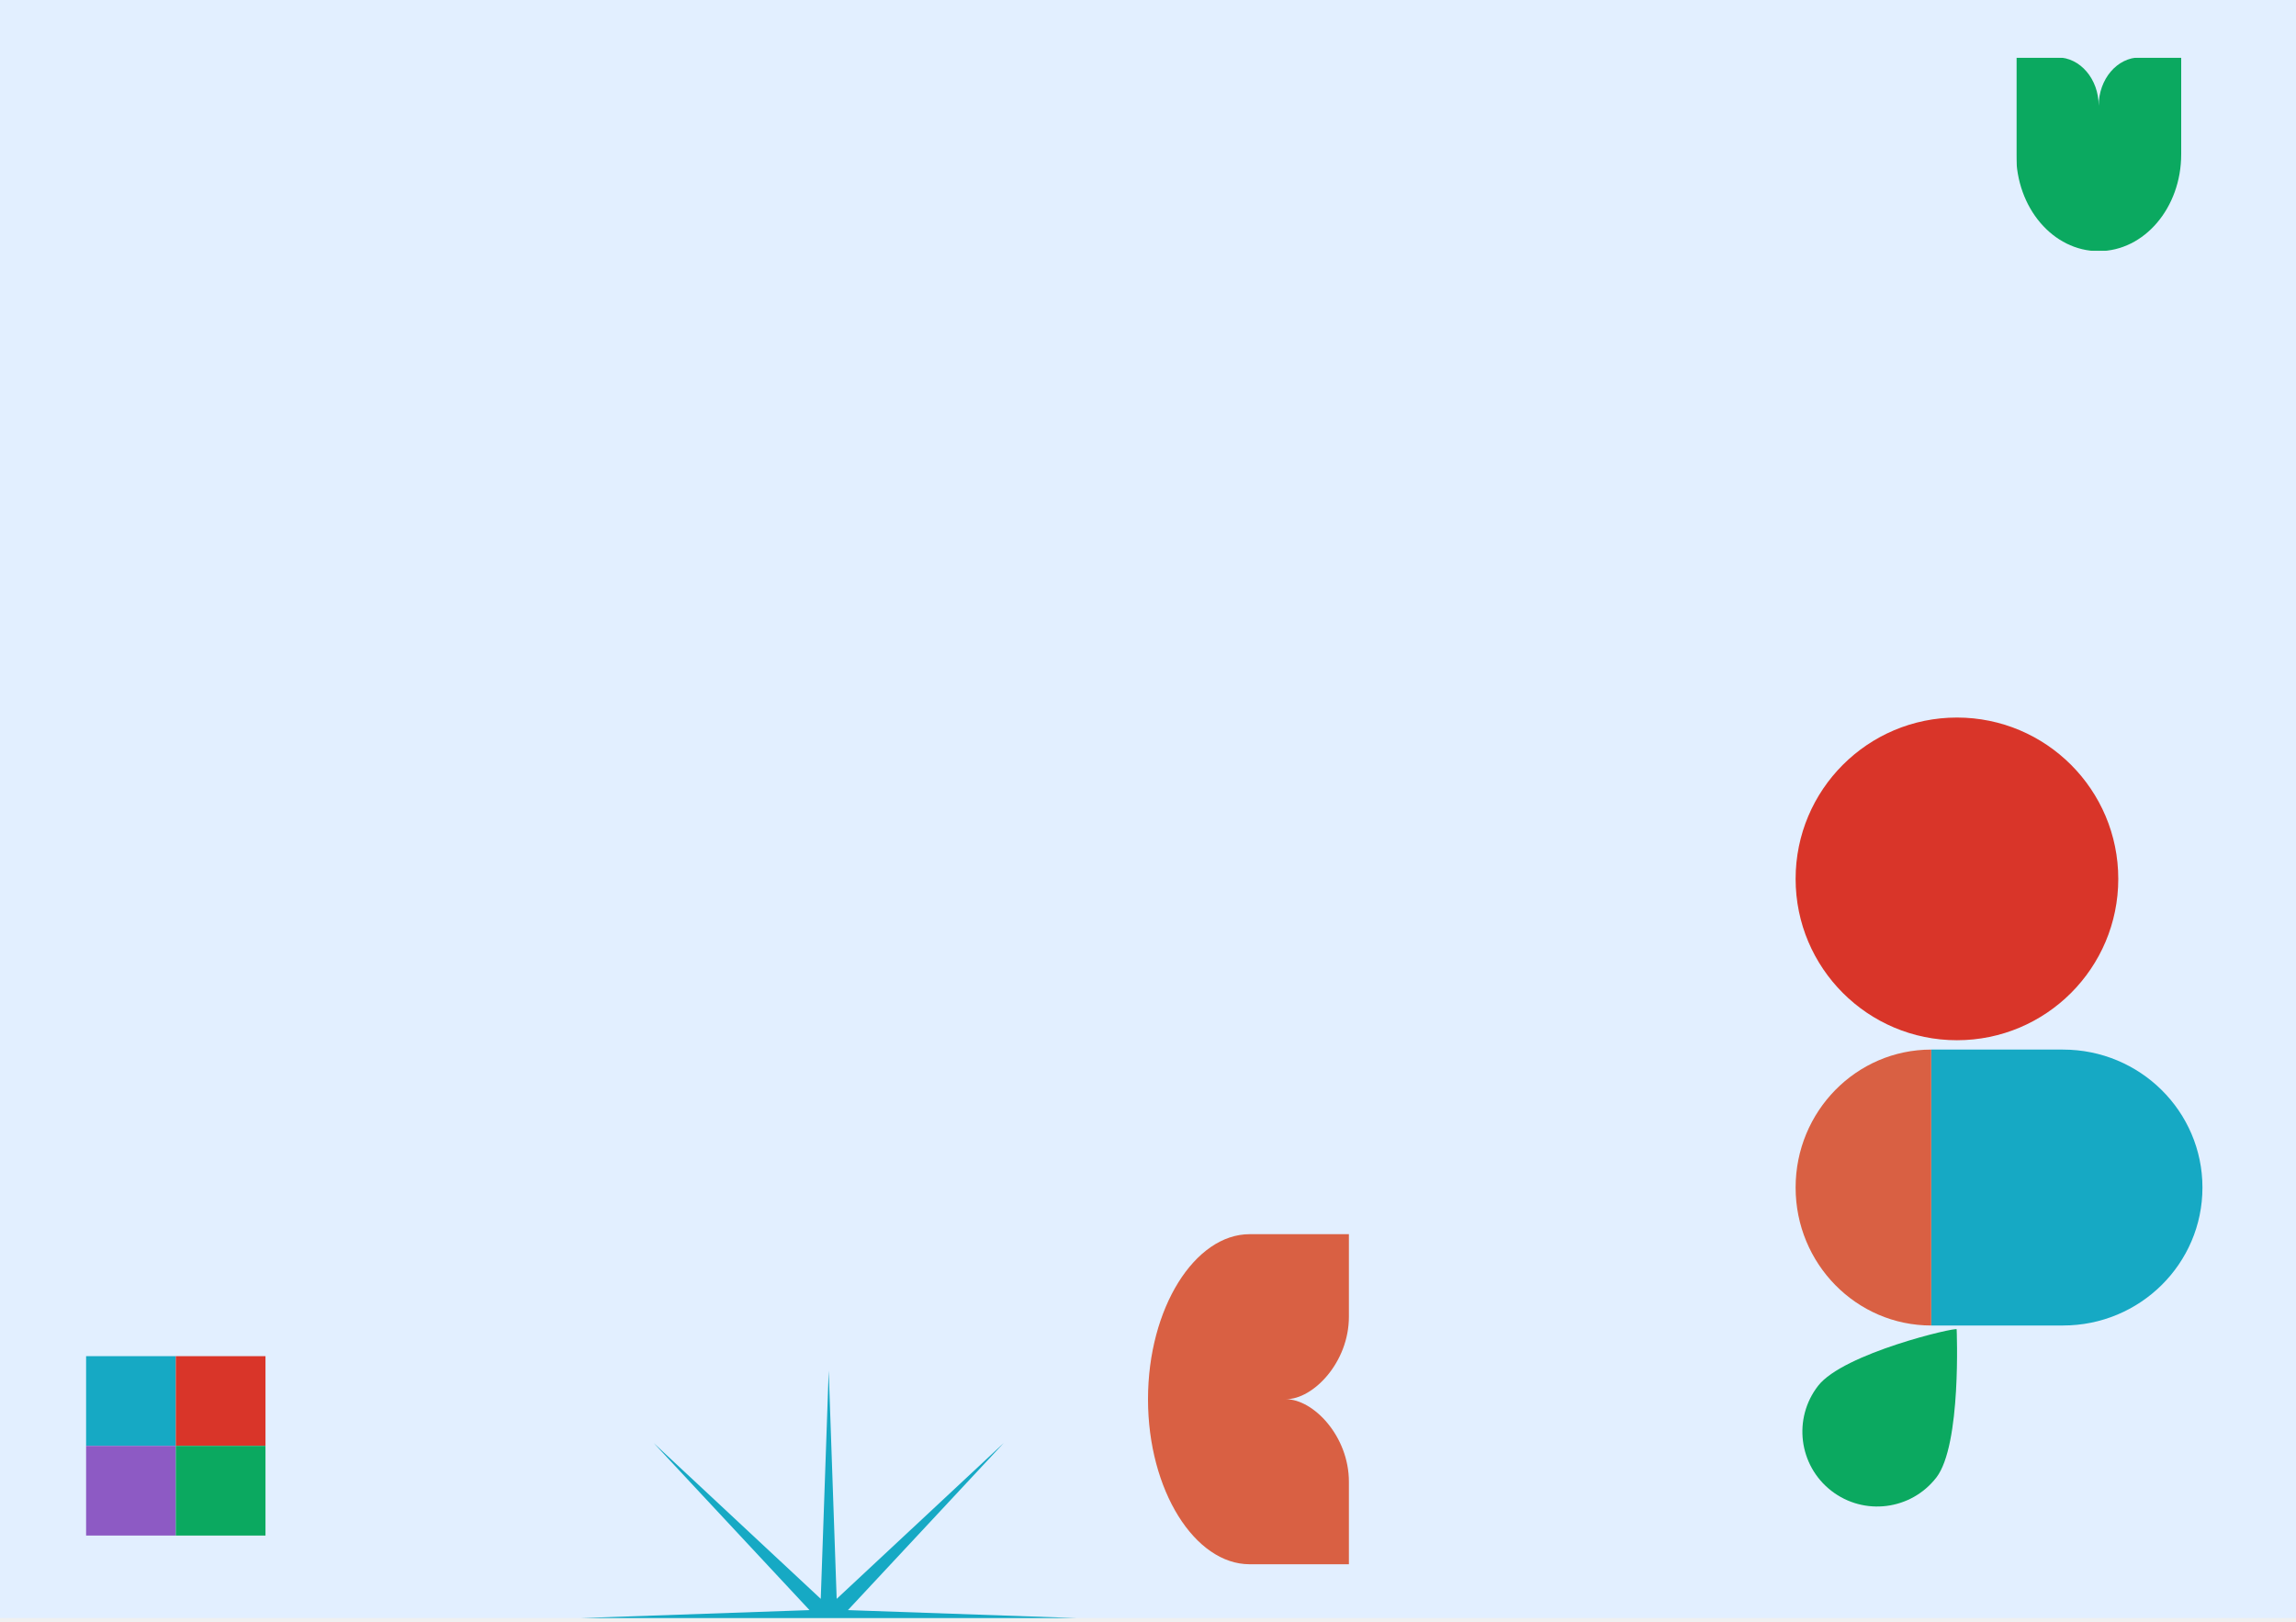
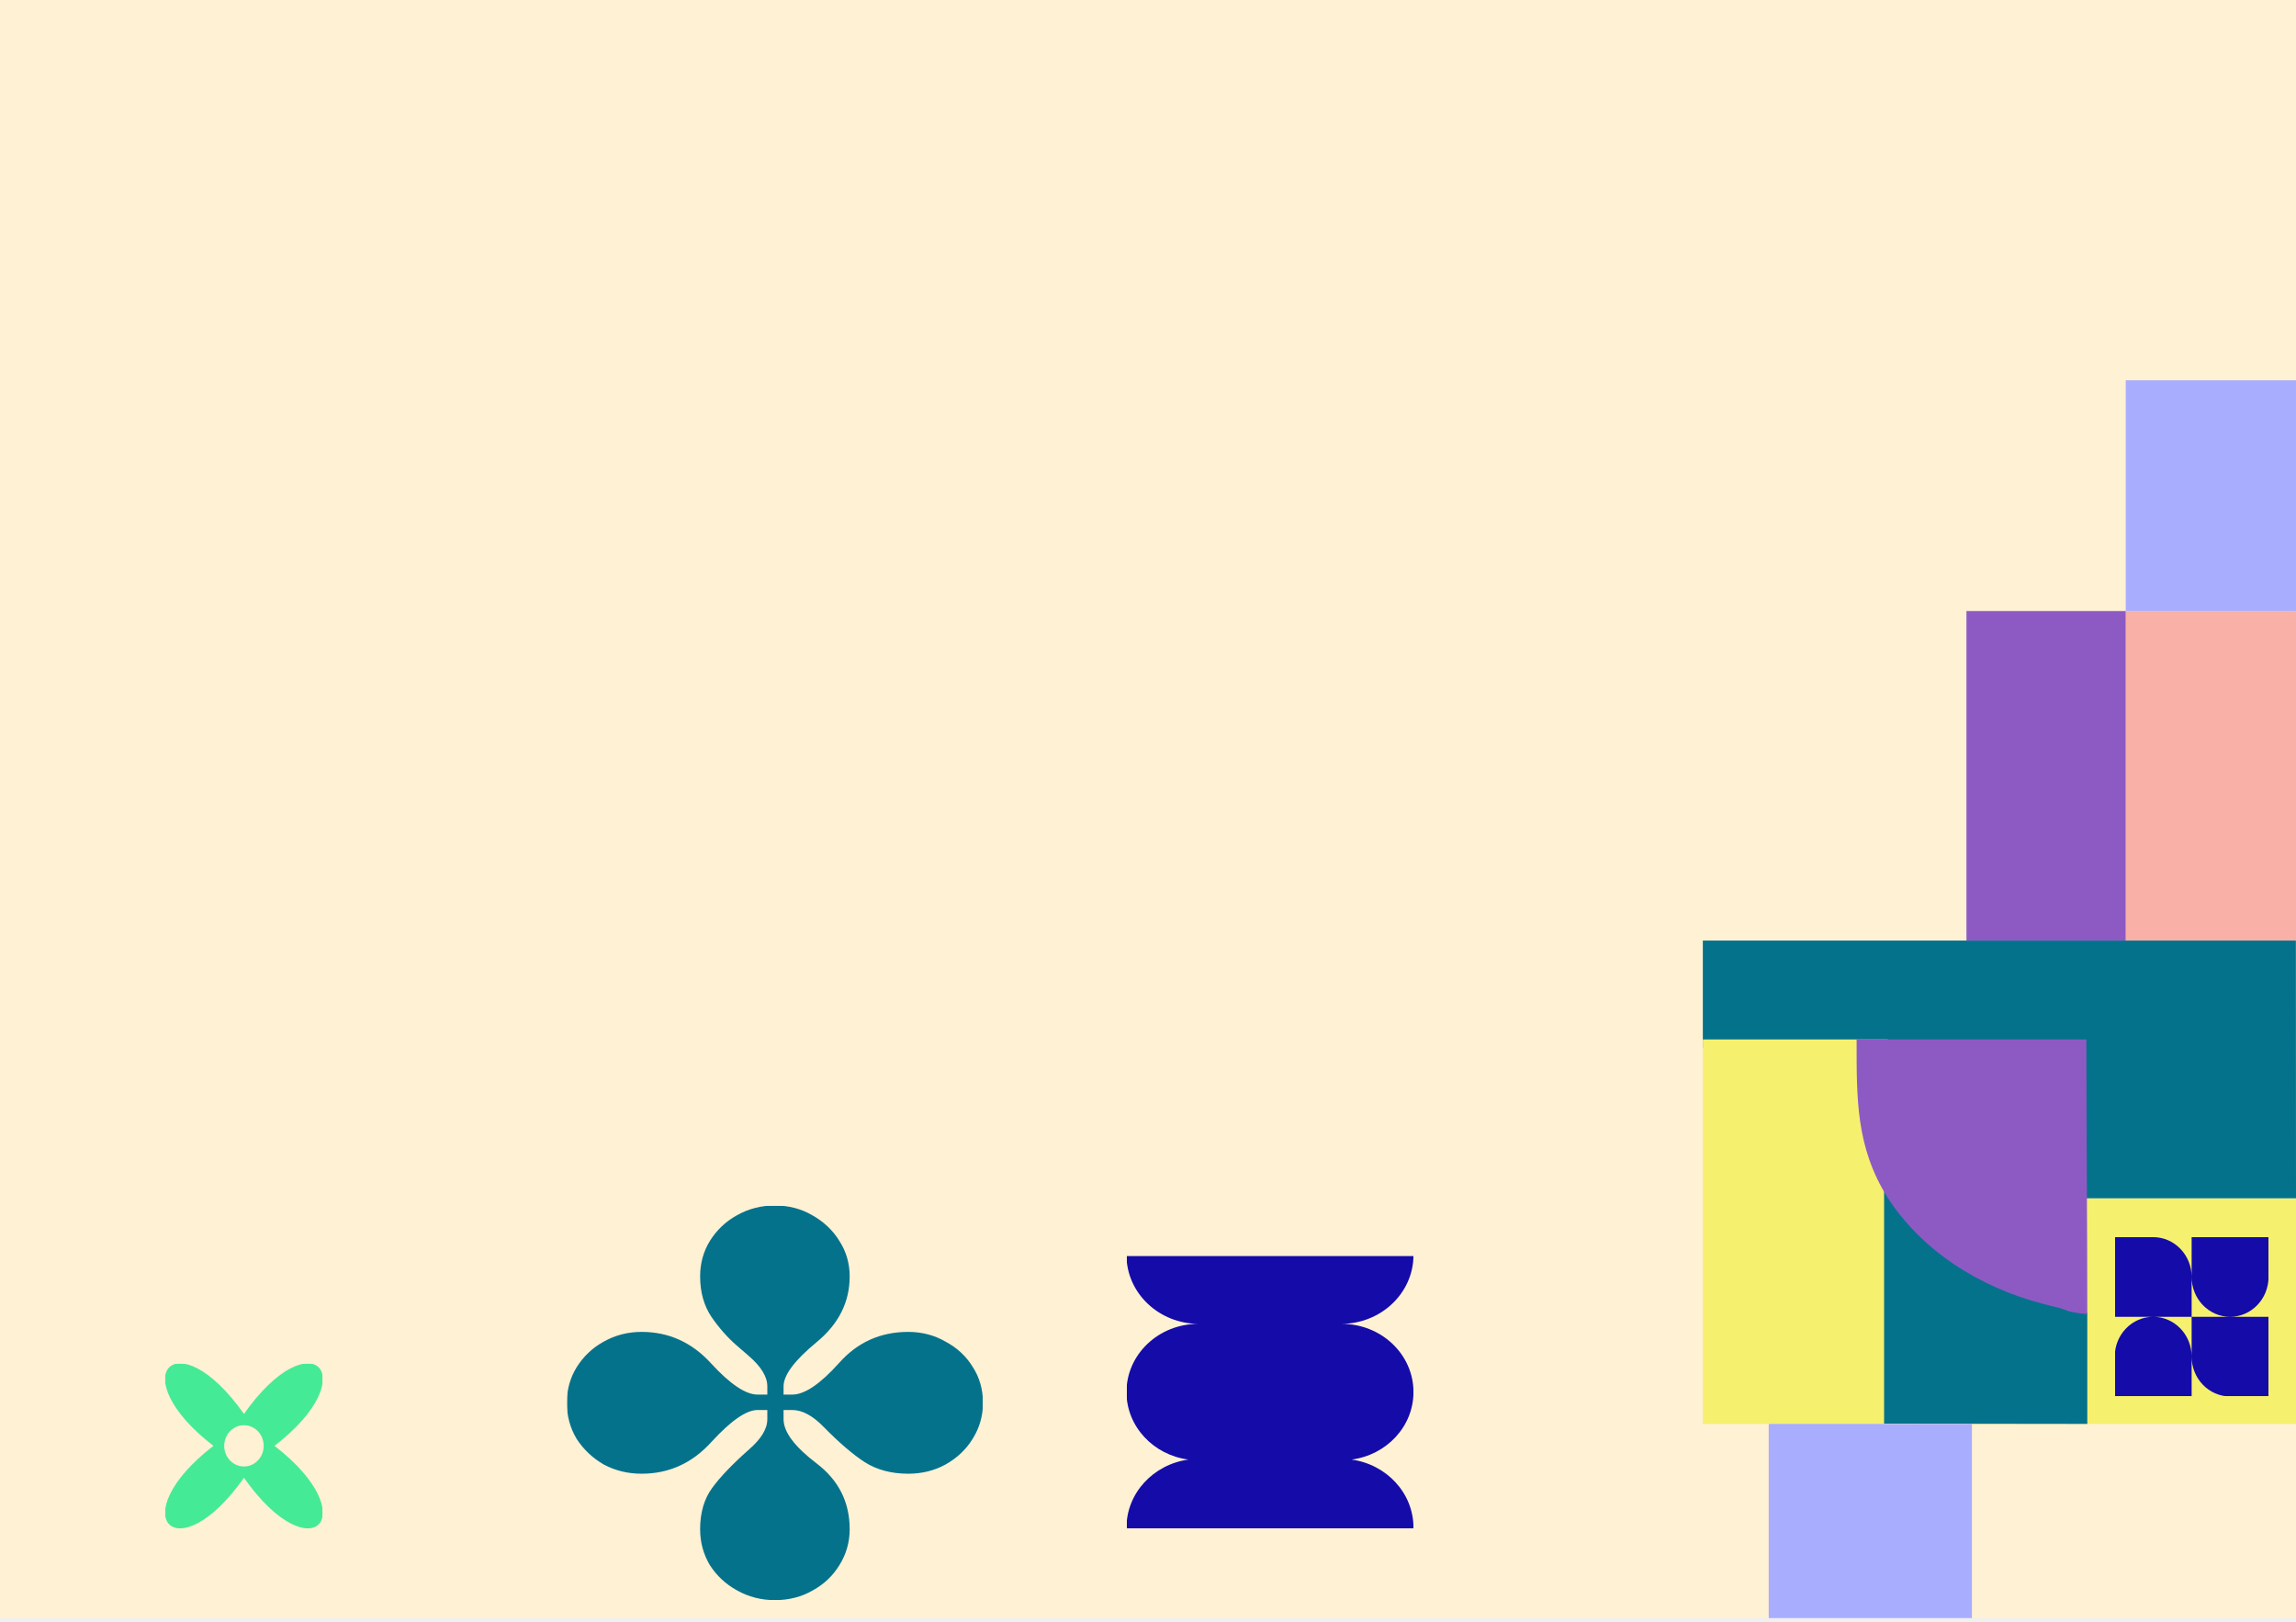
<svg xmlns="http://www.w3.org/2000/svg" width="320" height="226" viewBox="0 0 320 226" fill="none">
-   <g clip-path="url(#clip0_19244_45768)">
-     <path d="M0 0C105.6 0 211.2 0 320 0C320 74.415 320 148.83 320 225.5C214.4 225.5 108.8 225.5 0 225.5C0 151.085 0 76.67 0 0Z" fill="#E2EFFF" />
-     <path d="M115.5 191L116.609 222.823L139.895 201.105L118.178 224.391L150 225.5L118.178 226.609L139.895 249.895L116.609 228.178L115.5 260L114.391 228.178L91.105 249.895L112.823 226.609L81 225.5L112.823 224.391L91.105 201.105L114.391 222.823L115.5 191Z" fill="#16A9C4" />
-     <path fill-rule="evenodd" clip-rule="evenodd" d="M188 183.5L188 172L174.169 172C166.53 172 160 182.297 160 195C160 207.702 166.53 218 174.169 218L188 218L188 206.5C188 200.149 183.048 195 179.229 195C183.048 195 188 189.851 188 183.5Z" fill="#D96043" />
-     <circle cx="272.745" cy="122.485" r="22.485" fill="#D93529" />
-     <path fill-rule="evenodd" clip-rule="evenodd" d="M287.526 184.726C298.26 184.726 306.961 176.118 306.961 165.5C306.961 154.881 298.26 146.274 287.526 146.274L269.16 146.274L269.16 184.726L287.526 184.726Z" fill="#16A9C4" />
-     <path fill-rule="evenodd" clip-rule="evenodd" d="M269.16 146.274C258.722 146.274 250.26 154.882 250.26 165.5C250.26 176.119 258.722 184.727 269.16 184.727L269.16 146.274Z" fill="#D96043" />
-     <path d="M269.87 205.918C266.339 210.468 259.788 211.294 255.238 207.763C250.688 204.232 249.862 197.682 253.393 193.132C256.924 188.582 272.663 184.921 272.705 185.256C272.705 185.256 273.4 201.369 269.87 205.918Z" fill="#0BA960" />
-     <rect x="12" y="189" width="12.5" height="12.5" fill="#16A9C4" />
-     <rect x="24.5" y="189" width="12.5" height="12.5" fill="#D93529" />
-     <rect x="12" y="201.5" width="12.5" height="12.5" fill="#8D5AC4" />
-     <rect x="24.5" y="201.5" width="12.5" height="12.5" fill="#0BA960" />
-     <g clip-path="url(#clip1_19244_45768)">
-       <mask id="mask0_19244_45768" style="mask-type:luminance" maskUnits="userSpaceOnUse" x="281" y="8" width="23" height="27">
-         <path d="M304 8H281V35H304V8Z" fill="white" />
+   <g clip-path="url(#clip0_19568_7243)">
+     <rect width="320" height="225.5" fill="#FFF1D4" />
+     <path d="M296.269 85.151C304.099 85.151 311.93 85.151 319.999 85.151C319.999 100.308 319.999 115.465 319.999 131.081C312.168 131.081 304.337 131.081 296.269 131.081C296.269 115.924 296.269 100.767 296.269 85.151Z" fill="#F9B0A6" />
+     <path d="M274.069 85.151C281.395 85.151 288.721 85.151 296.268 85.151C296.268 100.308 296.268 115.465 296.268 131.081C288.943 131.081 281.617 131.081 274.069 131.081C274.069 115.924 274.069 100.767 274.069 85.151Z" fill="#8D5AC4" />
+     <path d="M296.269 53.001C304.099 53.001 311.93 53.001 319.999 53.001C319.999 63.611 319.999 74.22 319.999 85.151C312.168 85.151 304.337 85.151 296.269 85.151C296.269 74.542 296.269 63.932 296.269 53.001Z" fill="#A8ADFD" />
+     <g clip-path="url(#clip1_19568_7243)">
+       <mask id="mask0_19568_7243" style="mask-type:luminance" maskUnits="userSpaceOnUse" x="79" y="168" width="58" height="55">
+         <path d="M137 168H79V223H137V168Z" fill="white" />
      </mask>
-       <g mask="url(#mask0_19244_45768)">
-         <path fill-rule="evenodd" clip-rule="evenodd" d="M286.75 8H281V21.5C281 28.956 286.149 35 292.5 35C298.851 35 304 28.956 304 21.5V8H298.25C295.074 8 292.5 11.022 292.5 14.75C292.5 11.022 289.926 8 286.75 8Z" fill="#0BA960" />
+       <g mask="url(#mask0_19568_7243)">
+         <path d="M108 223C106.087 223 104.325 222.547 102.714 221.639C101.153 220.78 99.894 219.61 98.938 218.13C98.031 216.602 97.578 214.931 97.578 213.117C97.578 210.825 98.132 208.916 99.24 207.388C100.347 205.86 102.059 204.07 104.375 202.017C106.087 200.537 106.943 199.128 106.943 197.792V196.503H105.583C104.023 196.503 101.883 197.983 99.164 200.943C96.496 203.903 93.248 205.383 89.422 205.383C87.509 205.383 85.746 204.953 84.135 204.094C82.575 203.187 81.316 201.993 80.359 200.513C79.453 198.985 79 197.314 79 195.5C79 193.686 79.453 192.039 80.359 190.559C81.316 189.031 82.575 187.837 84.135 186.978C85.746 186.071 87.509 185.617 89.422 185.617C93.198 185.617 96.42 187.073 99.088 189.986C101.757 192.898 103.922 194.354 105.583 194.354H106.943V193.208C106.943 191.872 106.087 190.463 104.375 188.983L102.638 187.479C101.379 186.381 100.221 185.068 99.164 183.54C98.107 181.965 97.578 180.079 97.578 177.883C97.578 176.069 98.031 174.421 98.938 172.941C99.894 171.414 101.153 170.22 102.714 169.361C104.325 168.454 106.087 168 108 168C109.913 168 111.65 168.454 113.211 169.361C114.822 170.268 116.081 171.461 116.987 172.941C117.944 174.421 118.422 176.069 118.422 177.883C118.422 181.464 116.886 184.519 113.815 187.049C110.744 189.58 109.208 191.633 109.208 193.208V194.354H110.417C112.128 194.354 114.293 192.898 116.911 189.986C119.479 187.073 122.701 185.617 126.578 185.617C128.491 185.617 130.228 186.071 131.789 186.978C133.4 187.837 134.659 189.007 135.565 190.487C136.522 191.967 137 193.638 137 195.5C137 197.314 136.522 198.985 135.565 200.513C134.659 201.993 133.4 203.187 131.789 204.094C130.228 204.953 128.491 205.383 126.578 205.383C124.212 205.383 122.173 204.834 120.461 203.736C118.8 202.638 116.937 201.038 114.872 198.938C113.312 197.314 111.826 196.503 110.417 196.503H109.208V197.792C109.208 199.558 110.744 201.611 113.815 203.95C116.886 206.29 118.422 209.345 118.422 213.117C118.422 214.931 117.944 216.602 116.987 218.13C116.081 219.61 114.847 220.78 113.286 221.639C111.726 222.547 109.964 223 108 223Z" fill="#05728C" />
      </g>
    </g>
+     <g clip-path="url(#clip2_19568_7243)">
+       <mask id="mask1_19568_7243" style="mask-type:luminance" maskUnits="userSpaceOnUse" x="157" y="175" width="40" height="38">
+         <path d="M197 175H157V213H197V175Z" fill="white" />
+       </mask>
+       <g mask="url(#mask1_19568_7243)">
+         <path fill-rule="evenodd" clip-rule="evenodd" d="M157 213C157 212.968 157 212.937 157 212.905C157 208.081 160.747 204.088 165.627 203.411C160.754 202.776 157 198.804 157 194C157 188.753 161.477 184.5 167 184.5H167.1C161.555 184.5 157.054 180.255 157 175H197C196.946 180.255 192.445 184.5 186.9 184.5H187C192.523 184.5 197 188.753 197 194C197 198.804 193.246 202.776 188.373 203.411C193.253 204.088 197 208.081 197 212.905C197 212.937 197 212.968 197 213H157Z" fill="#140BA9" />
+       </g>
+     </g>
+     <path d="M237.327 131.079C264.604 131.079 291.882 131.079 319.985 131.079C319.985 142.827 320 154.902 320 167.006C310.3 167.006 300.599 167.006 290.605 167.006C290.605 172.092 290.591 177.126 290.591 182.367C288.098 182.122 288.098 182.122 287.274 181.897C286.998 181.822 286.998 181.822 286.716 181.745C286.527 181.69 286.338 181.636 286.143 181.58C285.942 181.522 285.74 181.464 285.533 181.405C277.613 179.064 270.881 173.949 266.861 166.82C263.095 159.906 263.186 154.135 263.186 146.045C254.652 146.045 246.119 146.045 237.327 146.045C237.327 141.46 237.327 135.803 237.327 131.079Z" fill="#05728C" />
+     <path d="M237.327 144.86C245.836 144.86 254.345 144.86 263.111 144.86C263.184 148.471 263.257 152.081 263.332 155.8C264.87 162.969 266.975 168.347 271.926 173.662C272.077 173.829 272.228 173.996 272.383 174.169C277.165 179.282 283.842 181.554 290.438 183.039C290.438 177.808 290.438 172.421 290.438 167.031C300.11 167.031 310.034 167.031 320 167.031C320 177.346 320 187.817 320 198.444C292.801 198.444 265.35 198.444 237.327 198.444C237.327 180.762 237.327 163.079 237.327 144.86Z" fill="#F6F06F" />
+     <path d="M262.589 155.575C262.664 155.575 262.739 155.575 262.816 155.575C262.843 155.713 262.871 155.85 262.899 155.992C264.275 162.82 266.788 168.4 271.682 173.515C271.838 173.683 271.993 173.851 272.154 174.024C277.086 179.16 284.108 181.478 290.912 182.969C290.912 188.075 290.912 193.182 290.912 198.442C281.609 198.442 272.173 198.407 262.589 198.407C262.589 184.273 262.589 170.138 262.589 155.575Z" fill="#05728C" />
+     <g clip-path="url(#clip3_19568_7243)">
+       <mask id="mask2_19568_7243" style="mask-type:luminance" maskUnits="userSpaceOnUse" x="23" y="190" width="22" height="23">
+         <path d="M45 190H23V213H45V190Z" fill="white" />
+       </mask>
+       <g mask="url(#mask2_19568_7243)">
+         <path fill-rule="evenodd" clip-rule="evenodd" d="M29.746 201.5C16.981 211.33 24.602 219.298 34.002 205.95C43.396 219.298 51.017 211.33 38.258 201.5C51.023 191.671 43.402 183.702 34.002 197.051C24.596 183.706 16.975 191.671 29.746 201.5ZM34 204.375C35.519 204.375 36.75 203.088 36.75 201.5C36.75 199.912 35.519 198.625 34 198.625C32.481 198.625 31.25 199.912 31.25 201.5C31.25 203.088 32.481 204.375 34 204.375Z" fill="#45EA97" />
+       </g>
+     </g>
+     <path d="M267.179 167.825C267.88 168.459 268.438 169.115 268.989 169.87C269.948 171.14 270.994 172.292 272.125 173.426C272.3 173.602 272.475 173.778 272.656 173.959C273.811 175.089 275.03 176.078 276.365 177.011C275.489 177.011 275.296 176.799 274.627 176.283C274.348 176.068 274.348 176.068 274.063 175.85C273.89 175.715 273.717 175.581 273.538 175.443C273.3 175.272 273.062 175.101 272.817 174.925C272.666 174.8 272.516 174.675 272.36 174.547C272.36 174.399 272.36 174.251 272.36 174.098C272.219 174.039 272.078 173.98 271.932 173.918C271.399 173.64 271.122 173.389 270.738 172.946C270.618 172.806 270.497 172.667 270.373 172.523C269.78 171.812 269.202 171.091 268.636 170.36C268.521 170.214 268.406 170.068 268.287 169.918C268.177 169.777 268.067 169.635 267.954 169.489C267.856 169.363 267.758 169.237 267.656 169.107C267.391 168.684 267.28 168.306 267.179 167.825Z" fill="#05728C" />
+     <g clip-path="url(#clip4_19568_7243)">
+       <mask id="mask3_19568_7243" style="mask-type:luminance" maskUnits="userSpaceOnUse" x="294" y="172" width="23" height="23">
+         <path d="M316.172 172.414H294.738V194.613H316.172V172.414Z" fill="white" />
+       </mask>
+       <g mask="url(#mask3_19568_7243)">
+         <path fill-rule="evenodd" clip-rule="evenodd" d="M300.097 172.414H294.738V183.514H300.097C297.137 183.514 294.738 185.998 294.738 189.063V194.613H305.455V189.063C305.455 192.128 307.854 194.613 310.814 194.613H316.172V183.514H310.814C313.773 183.514 316.172 181.029 316.172 177.964V172.414H305.455V177.964C305.455 174.899 303.056 172.414 300.097 172.414ZM305.455 183.514H300.097C303.056 183.514 305.455 185.998 305.455 189.063V183.514ZM305.455 183.514V177.964C305.455 181.029 307.854 183.514 310.814 183.514H305.455Z" fill="#140BA9" />
+       </g>
+     </g>
+     <path d="M280.96 180.071C281.777 180.149 282.495 180.273 283.256 180.454C283.181 180.58 283.105 180.707 283.027 180.837C282.582 180.789 282.582 180.789 282.108 180.709C282.032 180.625 281.957 180.541 281.879 180.454C281.415 180.309 281.415 180.309 280.96 180.199C280.96 180.157 280.96 180.115 280.96 180.071Z" fill="#05728C" />
+     <rect x="246.511" y="198.442" width="28.323" height="27.558" fill="#A8ADFD" />
+     <path d="M258.761 144.86C269.327 144.86 279.893 144.86 290.78 144.86C290.78 157.355 290.911 170.261 290.911 183.135C287.999 182.885 287.868 182.473 286.904 182.244C286.582 182.167 286.582 182.167 286.253 182.089C286.032 182.033 285.811 181.978 285.583 181.92C285.348 181.862 285.112 181.803 284.87 181.742C275.617 179.355 267.752 174.137 263.055 166.865C258.655 159.813 258.761 153.112 258.761 144.86Z" fill="#8D5AC4" />
  </g>
  <defs>
-     <clipPath id="clip0_19244_45768">
+     <clipPath id="clip0_19568_7243">
      <rect width="320" height="225.5" fill="white" />
    </clipPath>
-     <clipPath id="clip1_19244_45768">
-       <rect width="23" height="27" fill="white" transform="translate(281 8)" />
+     <clipPath id="clip1_19568_7243">
+       <rect width="58" height="55" fill="white" transform="translate(79 168)" />
+     </clipPath>
+     <clipPath id="clip2_19568_7243">
+       <rect width="40" height="38" fill="white" transform="translate(157 175)" />
+     </clipPath>
+     <clipPath id="clip3_19568_7243">
+       <rect width="22" height="23" fill="white" transform="translate(23 190)" />
+     </clipPath>
+     <clipPath id="clip4_19568_7243">
+       <rect width="21.434" height="22.199" fill="white" transform="translate(294.738 172.414)" />
    </clipPath>
  </defs>
</svg>
